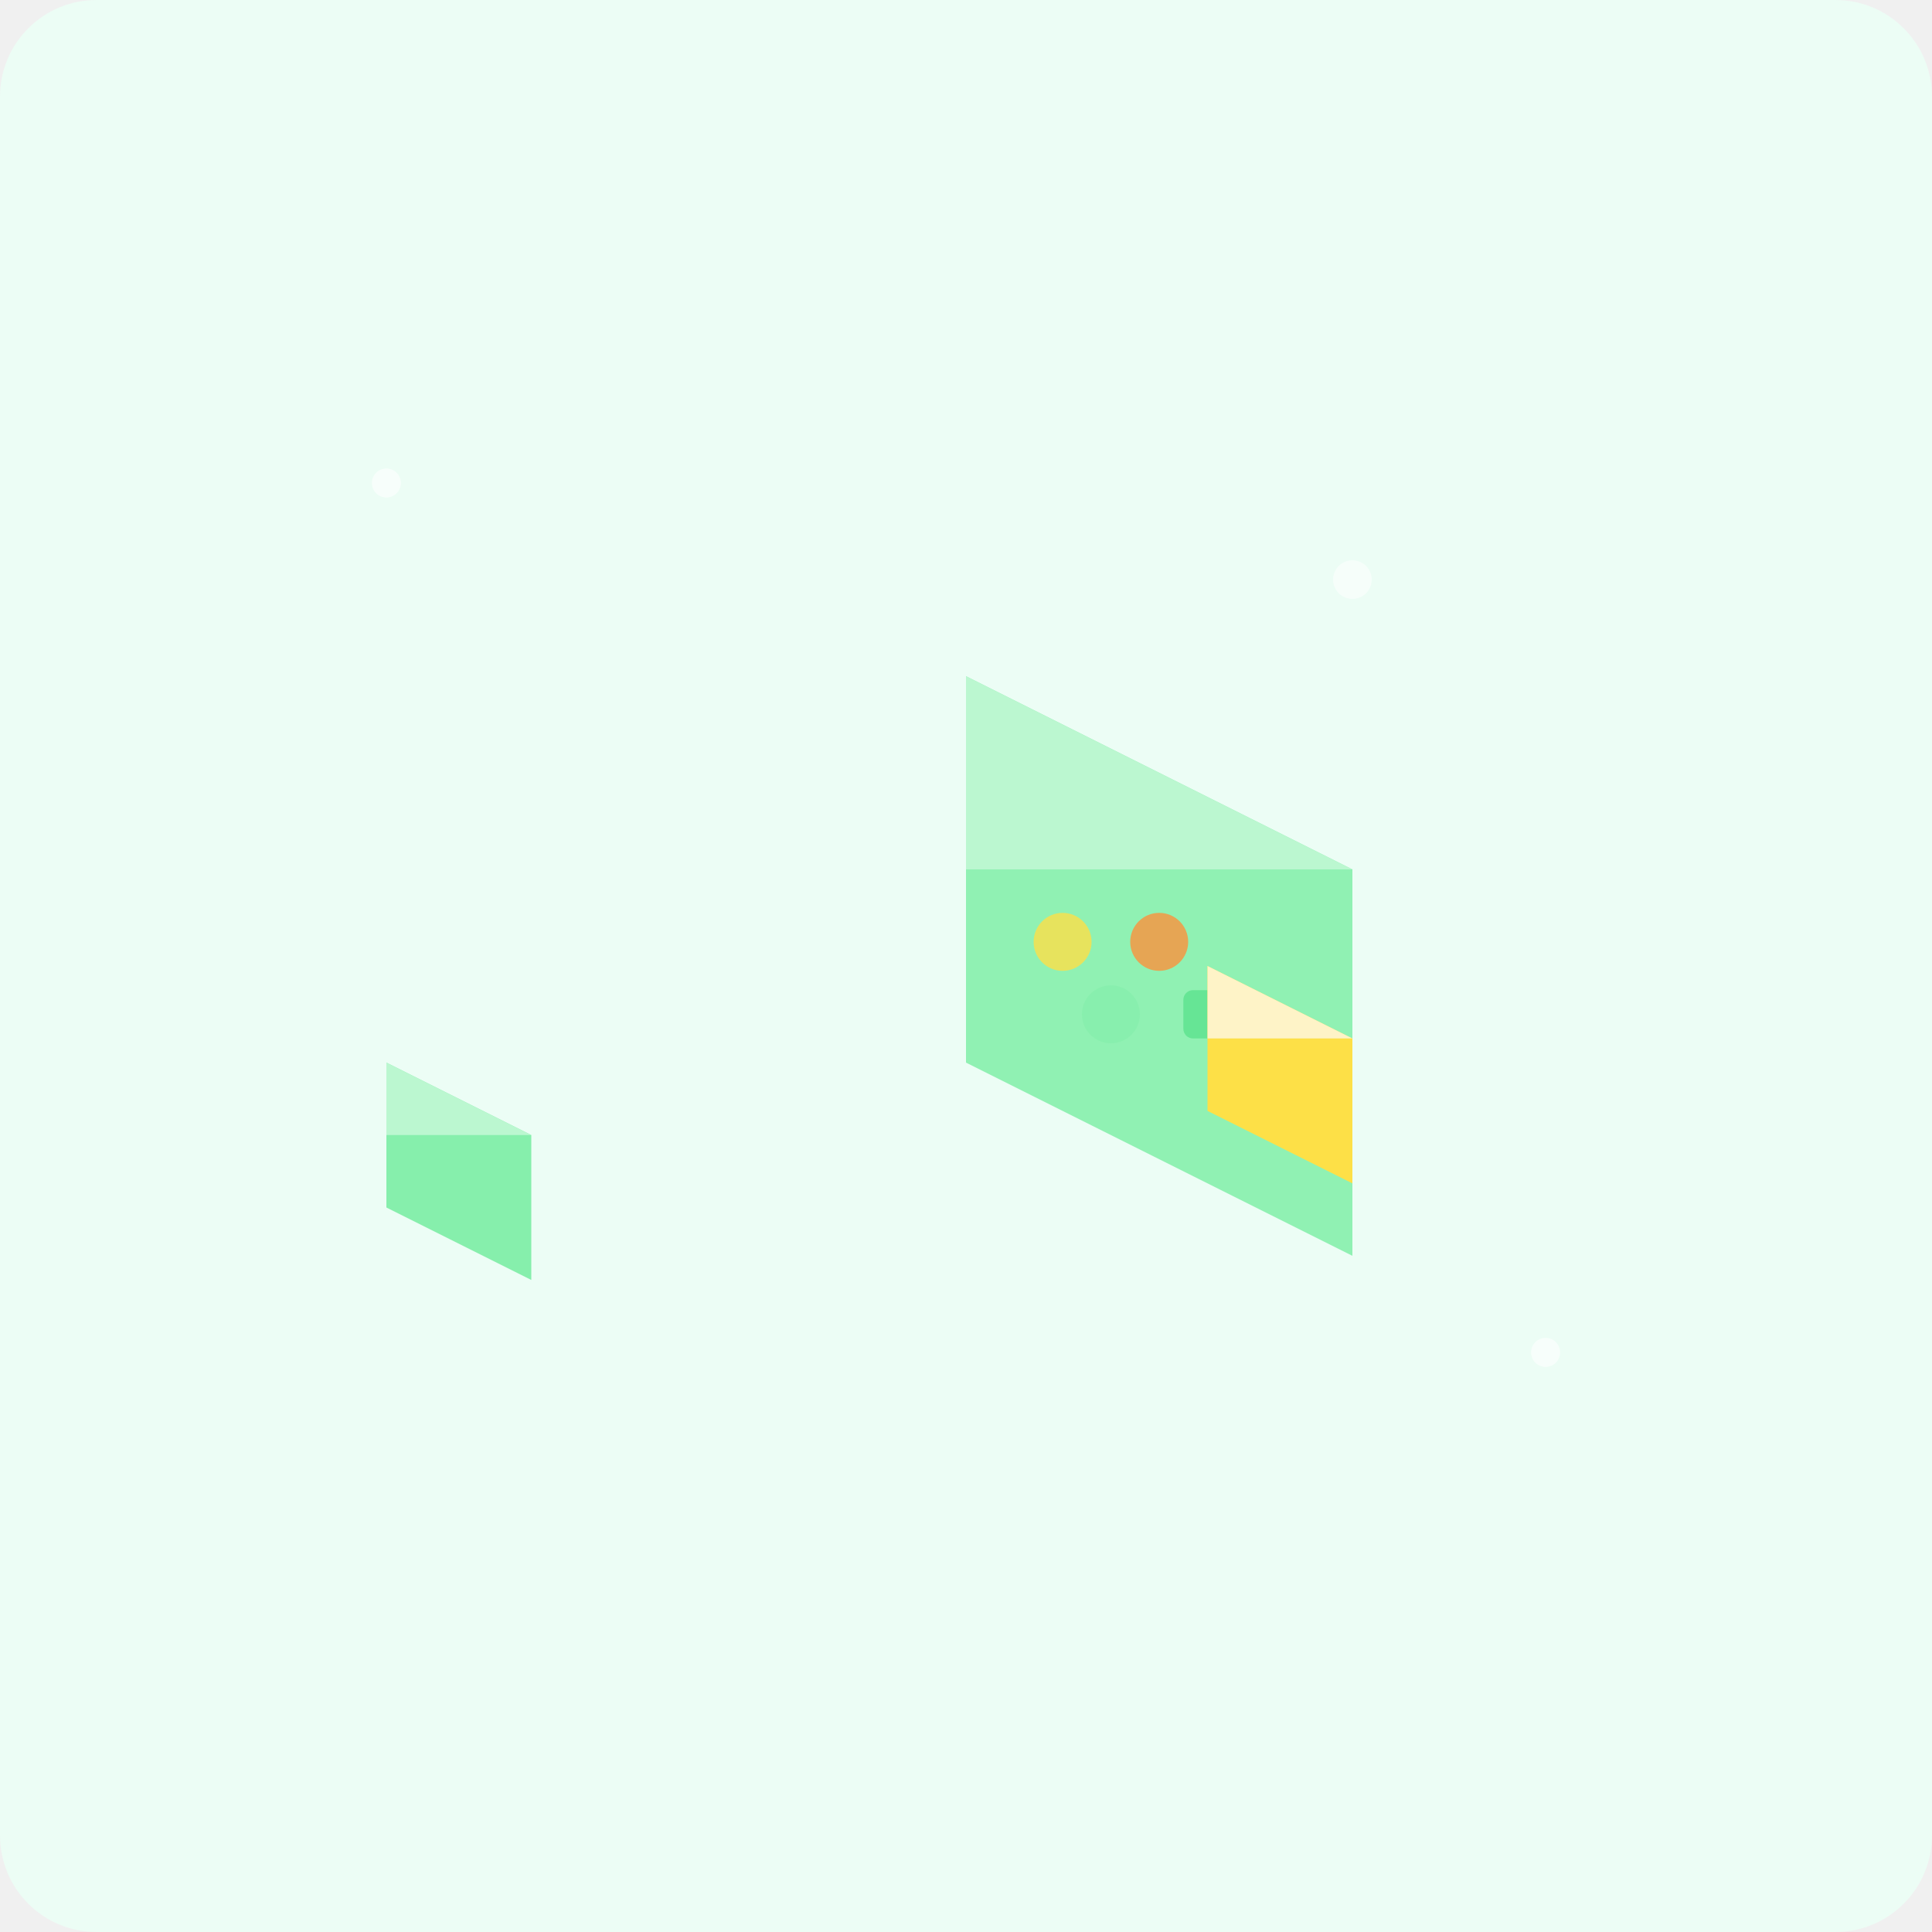
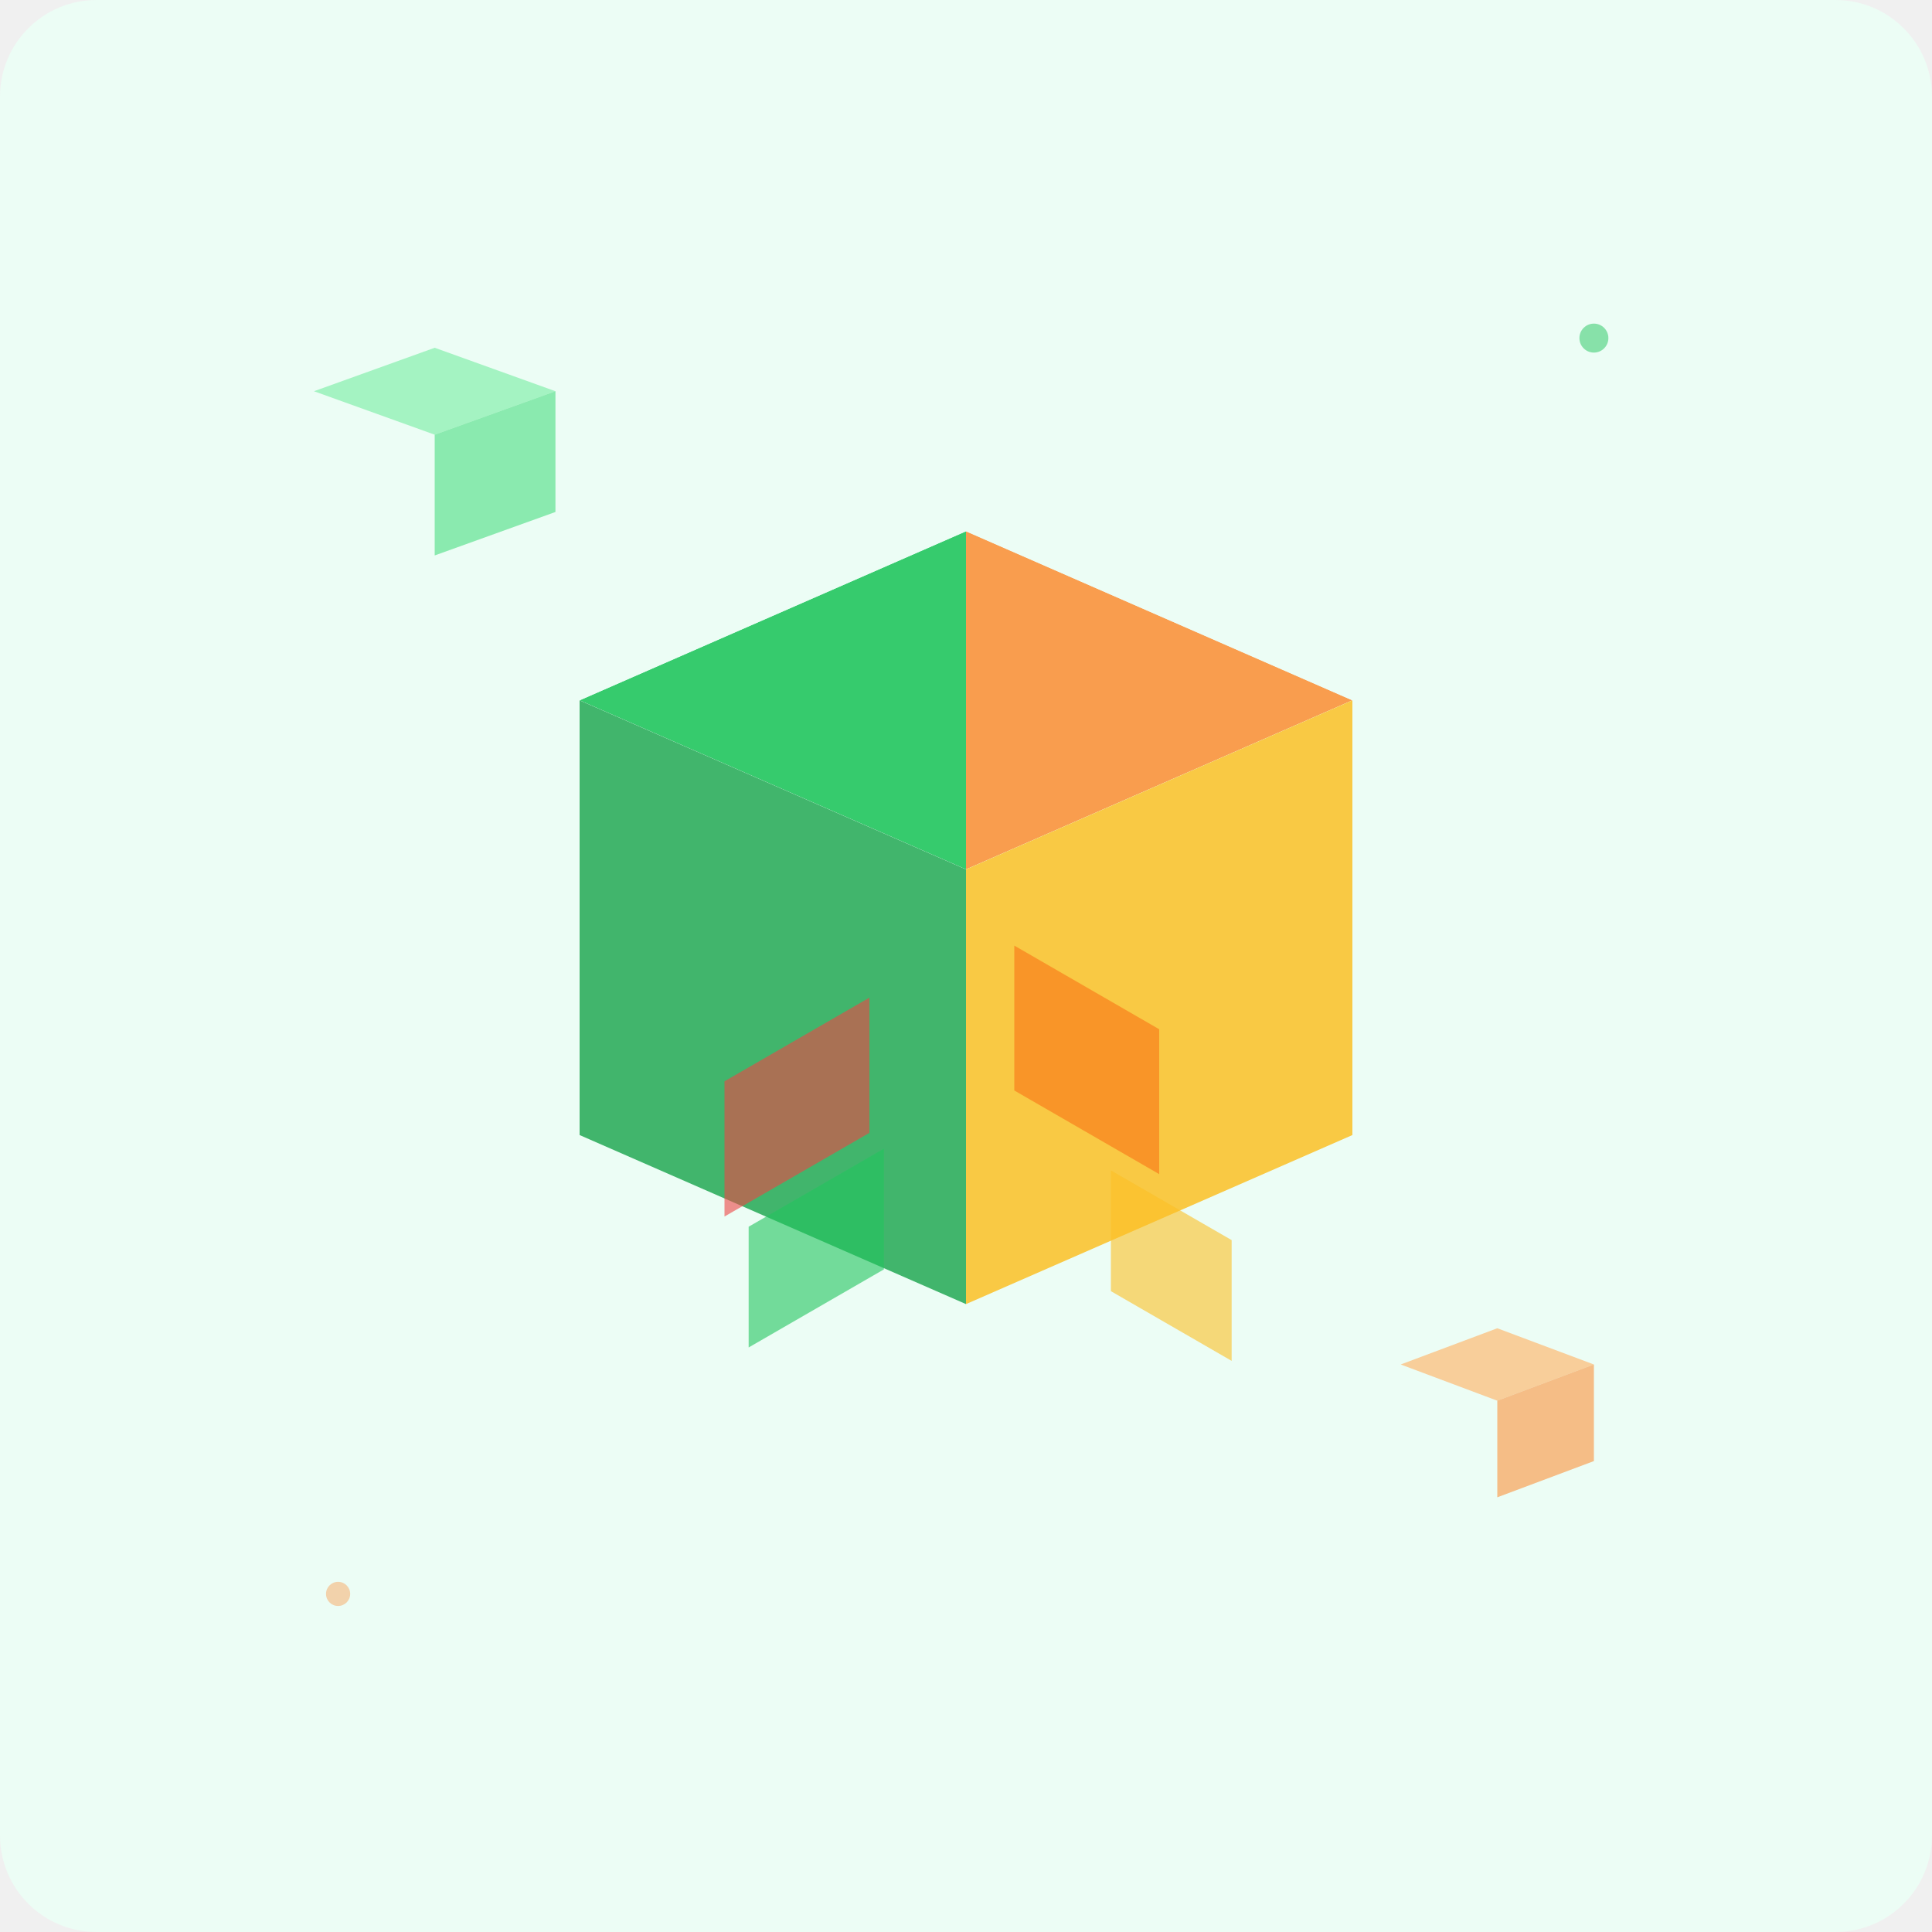
- <svg xmlns="http://www.w3.org/2000/svg" width="400" height="400" viewBox="0 0 400 400" fill="none">
-   <rect width="400" height="400" fill="#ECFDF5" rx="20" />
-   <g transform="translate(100, 80)">
-     <path d="M100 60 L180 100 L180 180 L100 140 Z" fill="#86EFAC" opacity="0.9" />
-     <path d="M100 60 L180 100 L100 100 Z" fill="#BBF7D0" />
-     <path d="M100 100 L100 180 L100 140 Z" fill="#22C55E" opacity="0.7" />
-     <circle cx="120" cy="115" r="6" fill="#FDE047" opacity="0.8" />
-     <circle cx="140" cy="115" r="6" fill="#FB923C" opacity="0.8" />
-     <circle cx="130" cy="130" r="6" fill="#86EFAC" opacity="0.8" />
-     <rect x="145" y="125" width="10" height="10" fill="#4ADE80" opacity="0.6" rx="2" />
+ <svg xmlns="http://www.w3.org/2000/svg" viewBox="0 0 400 400" width="400" height="400">
+   <rect width="400" height="400" fill="#ecfdf5" rx="20" />
+   <g transform="translate(200, 180)">
+     <defs>
+       <clipPath id="topFace">
+         <path d="M 0,-70 L 80,-35 L 0,0 L -80,-35 Z" />
+       </clipPath>
+     </defs>
+     <g clip-path="url(#topFace)">
+       <polygon points="0,-70 -80,-35 0,0" fill="#22c55e" opacity="0.9" />
+       <polygon points="0,-70 80,-35 0,0" fill="#fb923c" opacity="0.9" />
+     </g>
+     <path d="M 80,-35 L 80,55 L 0,90 L 0,0 Z" fill="#fbbf24" opacity="0.85" />
+     <path d="M 0,0 L 0,90 L -80,55 L -80,-35 Z" fill="#16a34a" opacity="0.8" />
+     <rect x="10" y="10" width="30" height="30" fill="#f97316" opacity="0.6" transform="skewY(30)" />
+     <rect x="30" y="45" width="25" height="25" fill="#fbbf24" opacity="0.6" transform="skewY(30)" />
+     <rect x="-50" y="15" width="30" height="28" fill="#ef4444" opacity="0.6" transform="skewY(-30)" />
+     <rect x="-45" y="48" width="28" height="25" fill="#22c55e" opacity="0.6" transform="skewY(-30)" />
  </g>
-   <g transform="translate(50, 200)">
-     <path d="M30 20 L60 35 L60 65 L30 50 Z" fill="#86EFAC" />
-     <path d="M30 20 L60 35 L30 35 Z" fill="#BBF7D0" />
+   <g transform="translate(90, 90)">
+     <path d="M 0,-18 L 25,-9 L 0,0 L -25,-9 Z" fill="#86efac" opacity="0.7" />
+     <path d="M 25,-9 L 25,16 L 0,25 L 0,0 Z" fill="#4ade80" opacity="0.6" />
  </g>
-   <g transform="translate(220, 180)">
-     <path d="M30 20 L60 35 L60 65 L30 50 Z" fill="#FDE047" />
-     <path d="M30 20 L60 35 L30 35 Z" fill="#FEF3C7" />
+   <g transform="translate(310, 290)">
+     <path d="M 0,-15 L 20,-7.5 L 0,0 L -20,-7.5 Z" fill="#fdba74" opacity="0.7" />
+     <path d="M 20,-7.5 L 20,12.5 L 0,20 L 0,0 Z" fill="#fb923c" opacity="0.6" />
  </g>
-   <circle cx="80" cy="100" r="3" fill="#FFFFFF" opacity="0.6" />
-   <circle cx="280" cy="120" r="4" fill="#FFFFFF" opacity="0.5" />
-   <circle cx="320" cy="280" r="3" fill="#FFFFFF" opacity="0.6" />
+   <circle cx="330" cy="70" r="3" fill="#22c55e" opacity="0.5" />
+   <circle cx="70" cy="330" r="2.5" fill="#fb923c" opacity="0.4" />
</svg>
